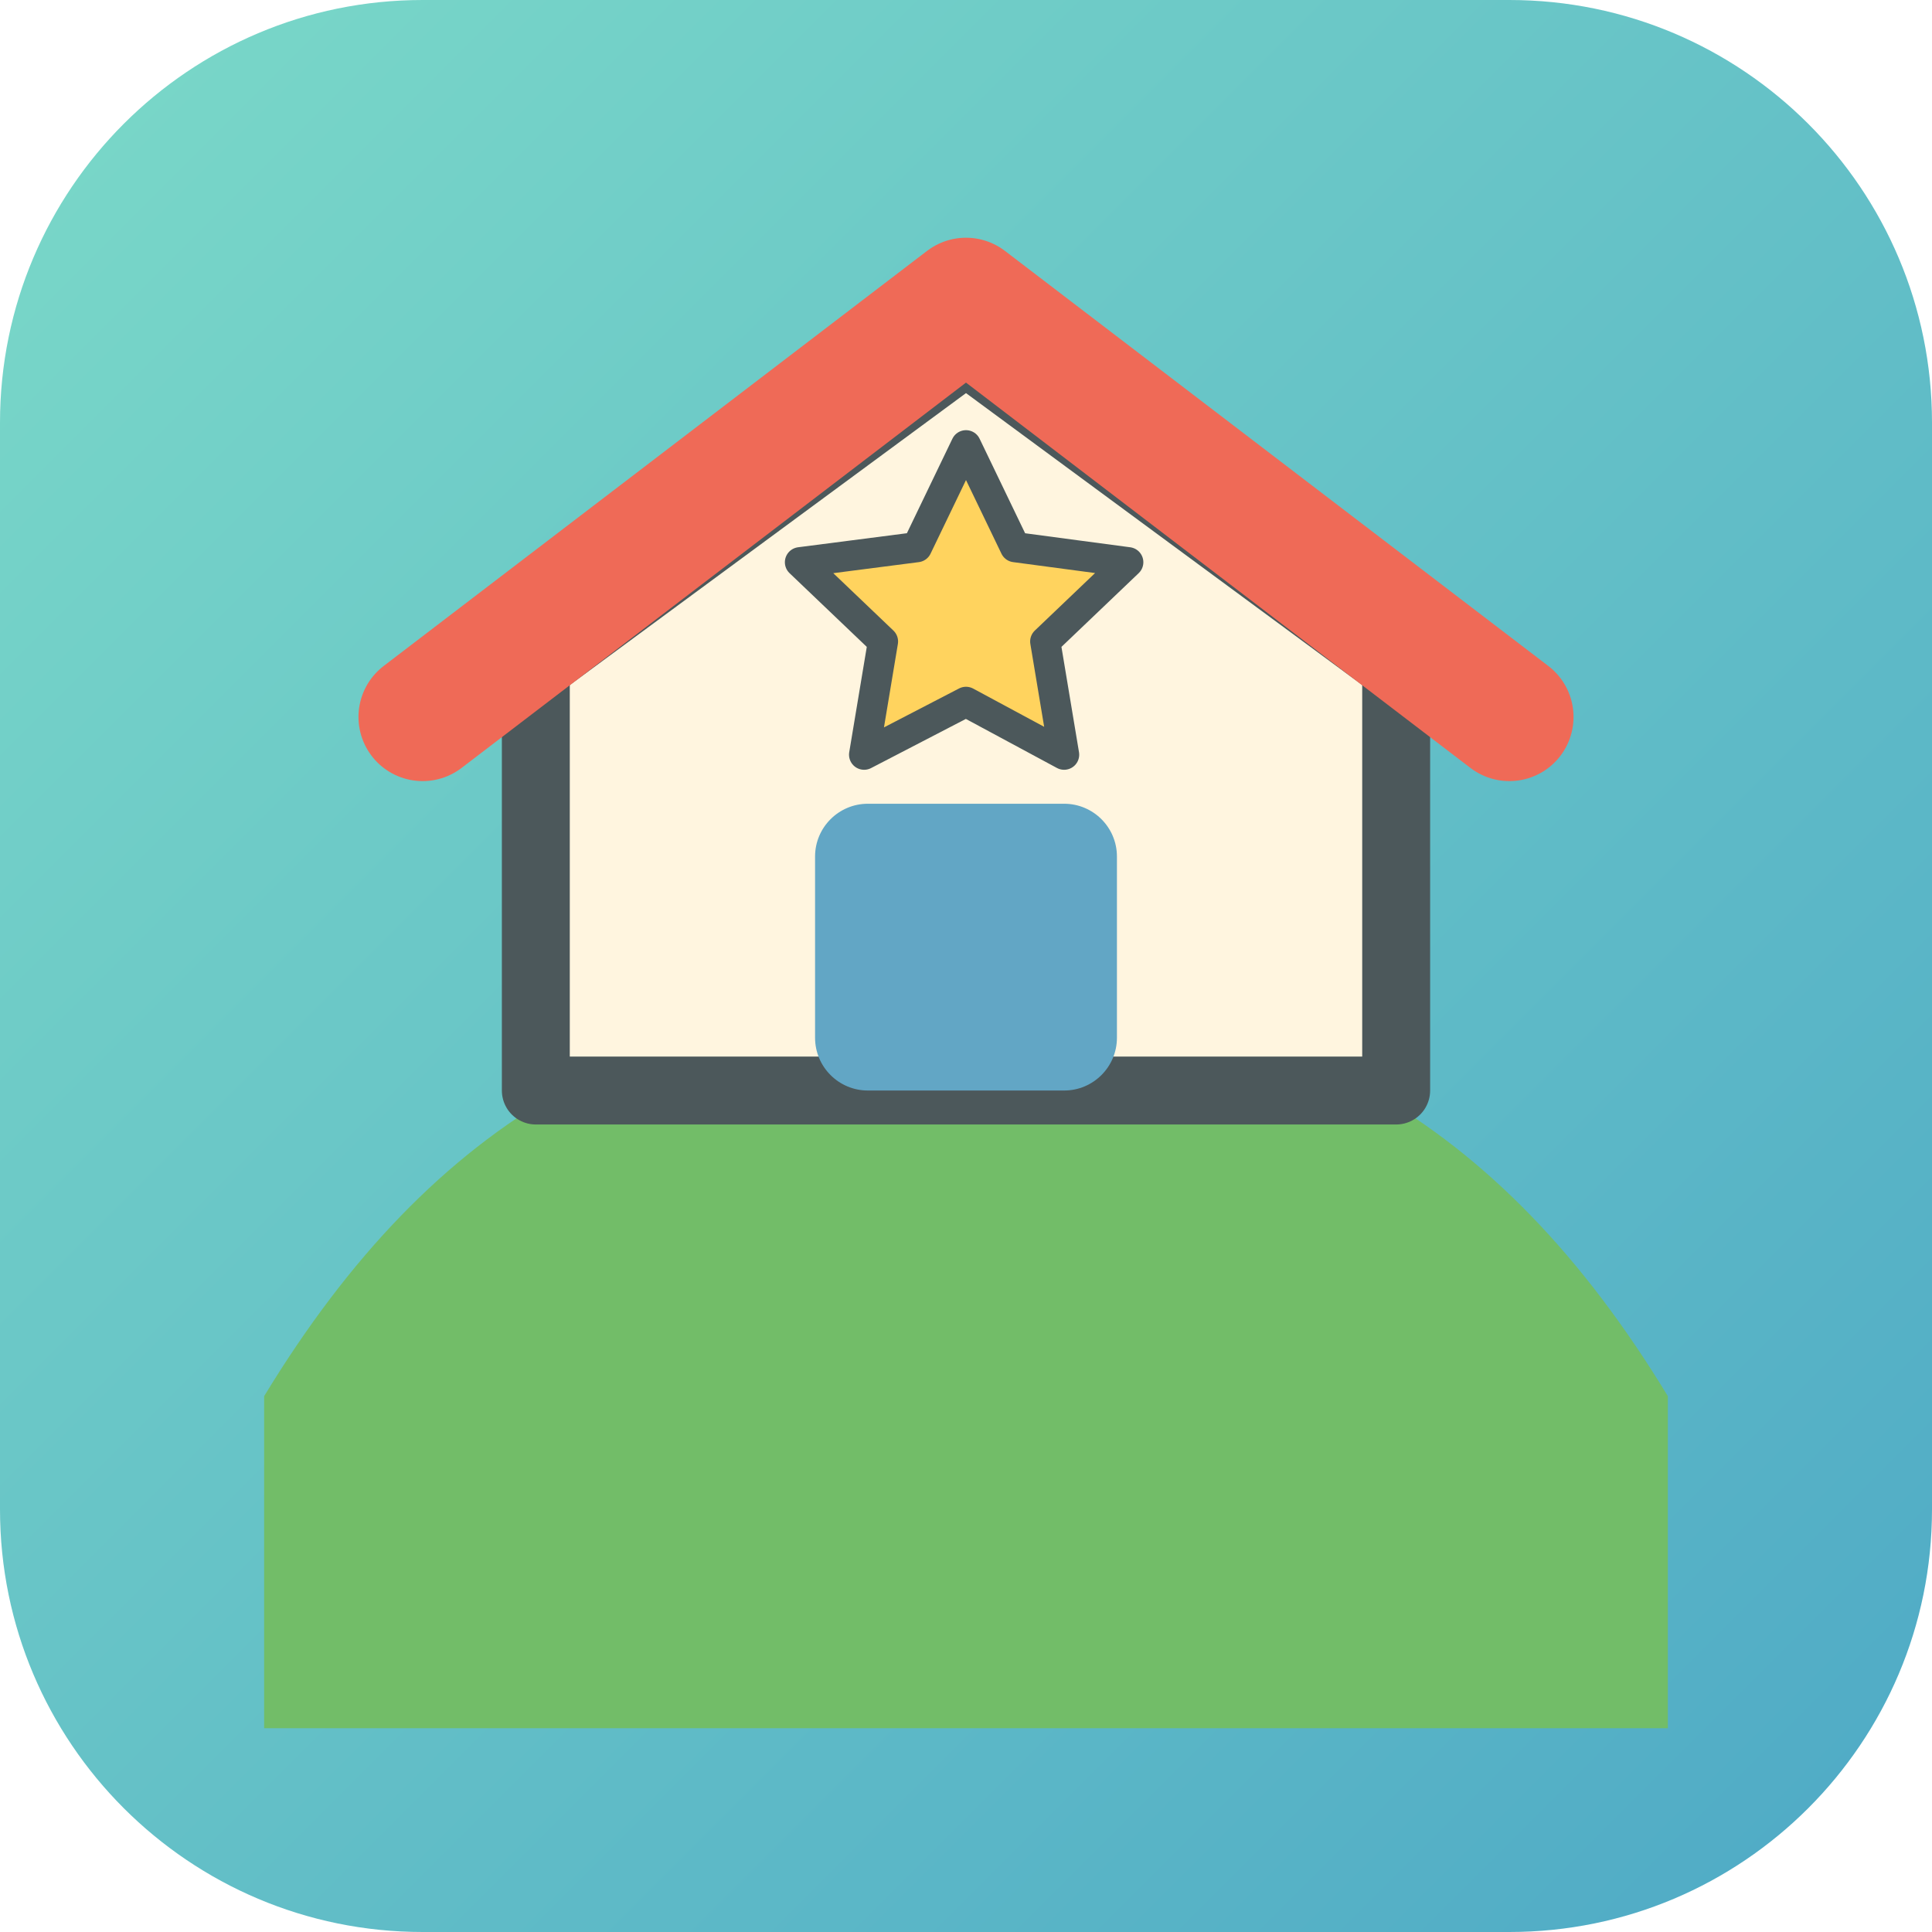
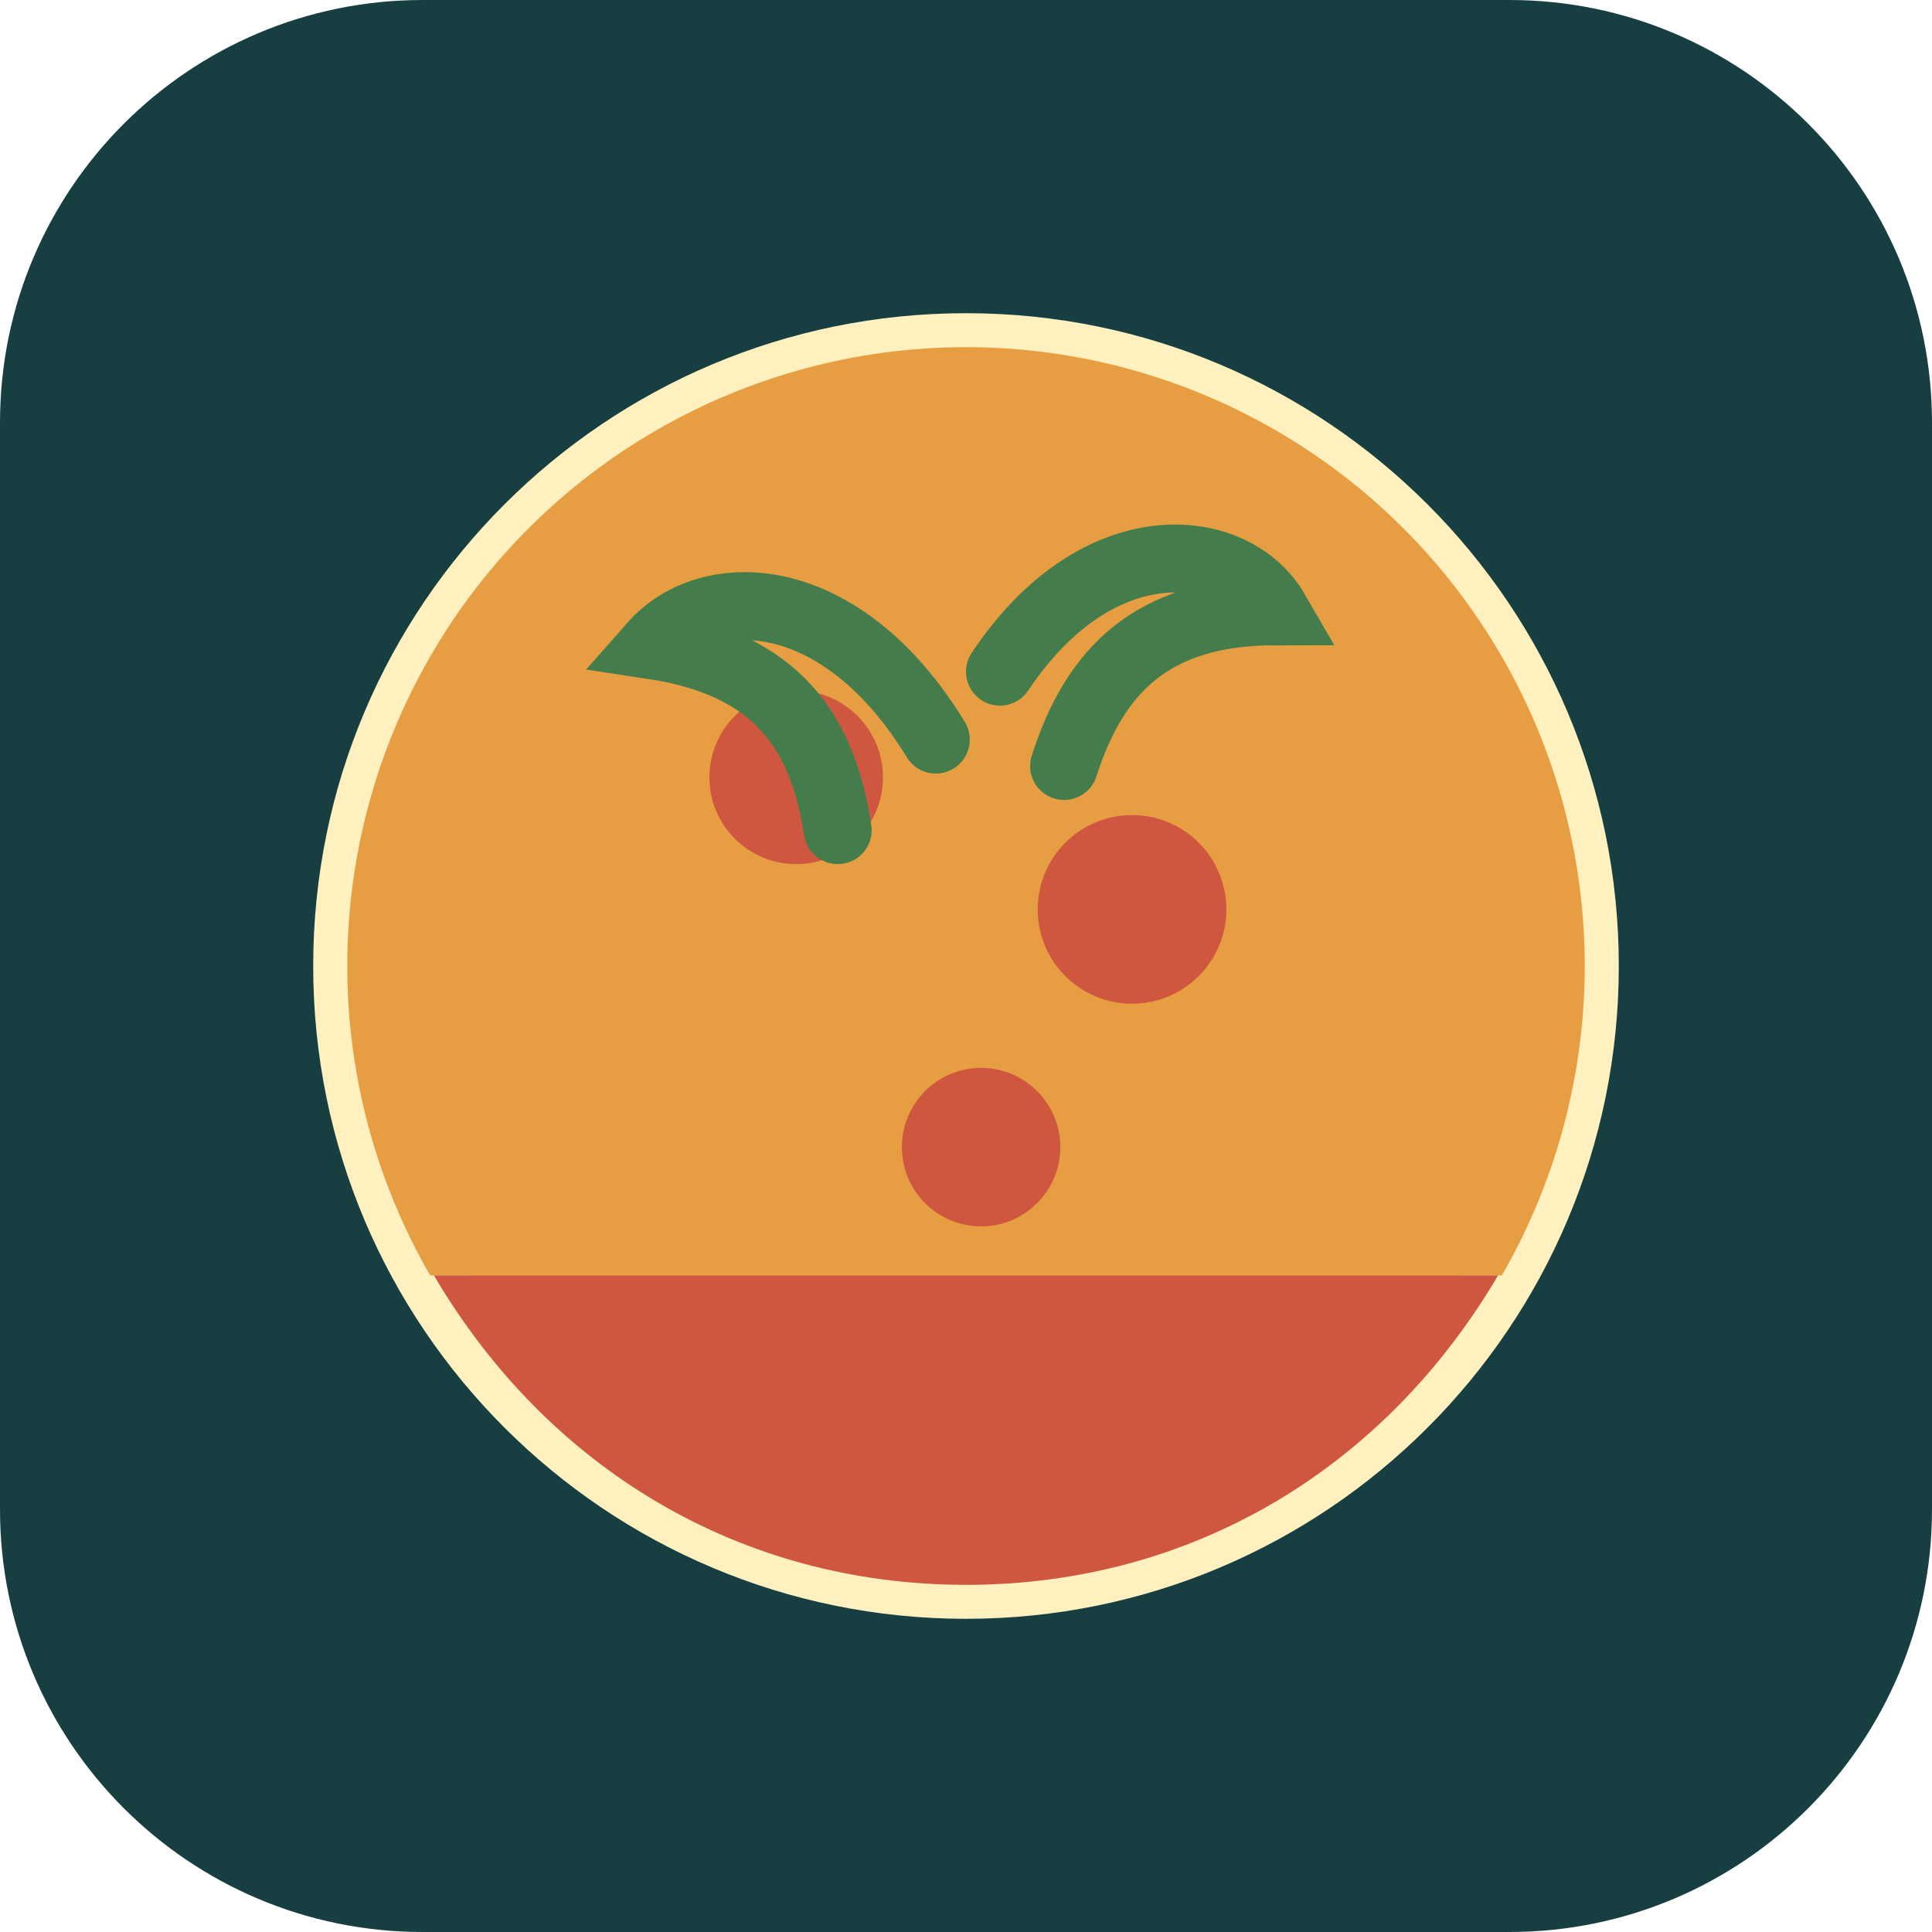
<svg xmlns="http://www.w3.org/2000/svg" viewBox="0 0 512 512">
-   <defs>
-     <linearGradient id="bg" x1="0" y1="0" x2="1" y2="1">
-       <stop stop-color="#7bd9c8" />
-       <stop offset="1" stop-color="#4ea9c6" />
-     </linearGradient>
-   </defs>
-   <rect width="512" height="512" rx="112" fill="url(#bg)" />
-   <path d="M70 370c45-74 102-106 186-106s141 32 186 106v88H70z" fill="#72bd68" />
-   <path d="M142 289V177l114-84 114 84v112z" fill="#fff5df" stroke="#4c585b" stroke-width="18" stroke-linejoin="round" />
-   <path d="M112 190 256 80l144 110" fill="none" stroke="#ef6a57" stroke-width="34" stroke-linecap="round" stroke-linejoin="round" />
-   <rect x="216" y="213" width="80" height="76" rx="14" fill="#62a6c5" />
-   <path d="m256 118 13 27 30 4-22 21 5 30-26-14-27 14 5-30-22-21 31-4z" fill="#ffd35e" stroke="#4c585b" stroke-width="8" stroke-linejoin="round" />
+   <rect width="512" height="512" rx="112" fill="#173f42" />
+   <circle cx="256" cy="256" r="164" fill="#f3bd4f" stroke="#fff0bf" stroke-width="18" />
+   <path d="M256 92A164 164 0 0 1 398 338H114A164 164 0 0 1 256 92Z" fill="#e79e42" />
+   <path d="M115 338h282c-30 51-81 82-141 82s-111-31-141-82Z" fill="#cf573f" />
+   <circle cx="211" cy="206" r="23" fill="#cf573f" />
+   <circle cx="300" cy="241" r="25" fill="#cf573f" />
+   <circle cx="260" cy="304" r="21" fill="#cf573f" />
+   <path d="M248 196c-25-41-60-42-75-25 33 5 45 23 49 49m43-42c26-39 62-35 73-16-33 0-48 16-56 41" fill="none" stroke="#447d4b" stroke-width="18" stroke-linecap="round" />
</svg>
